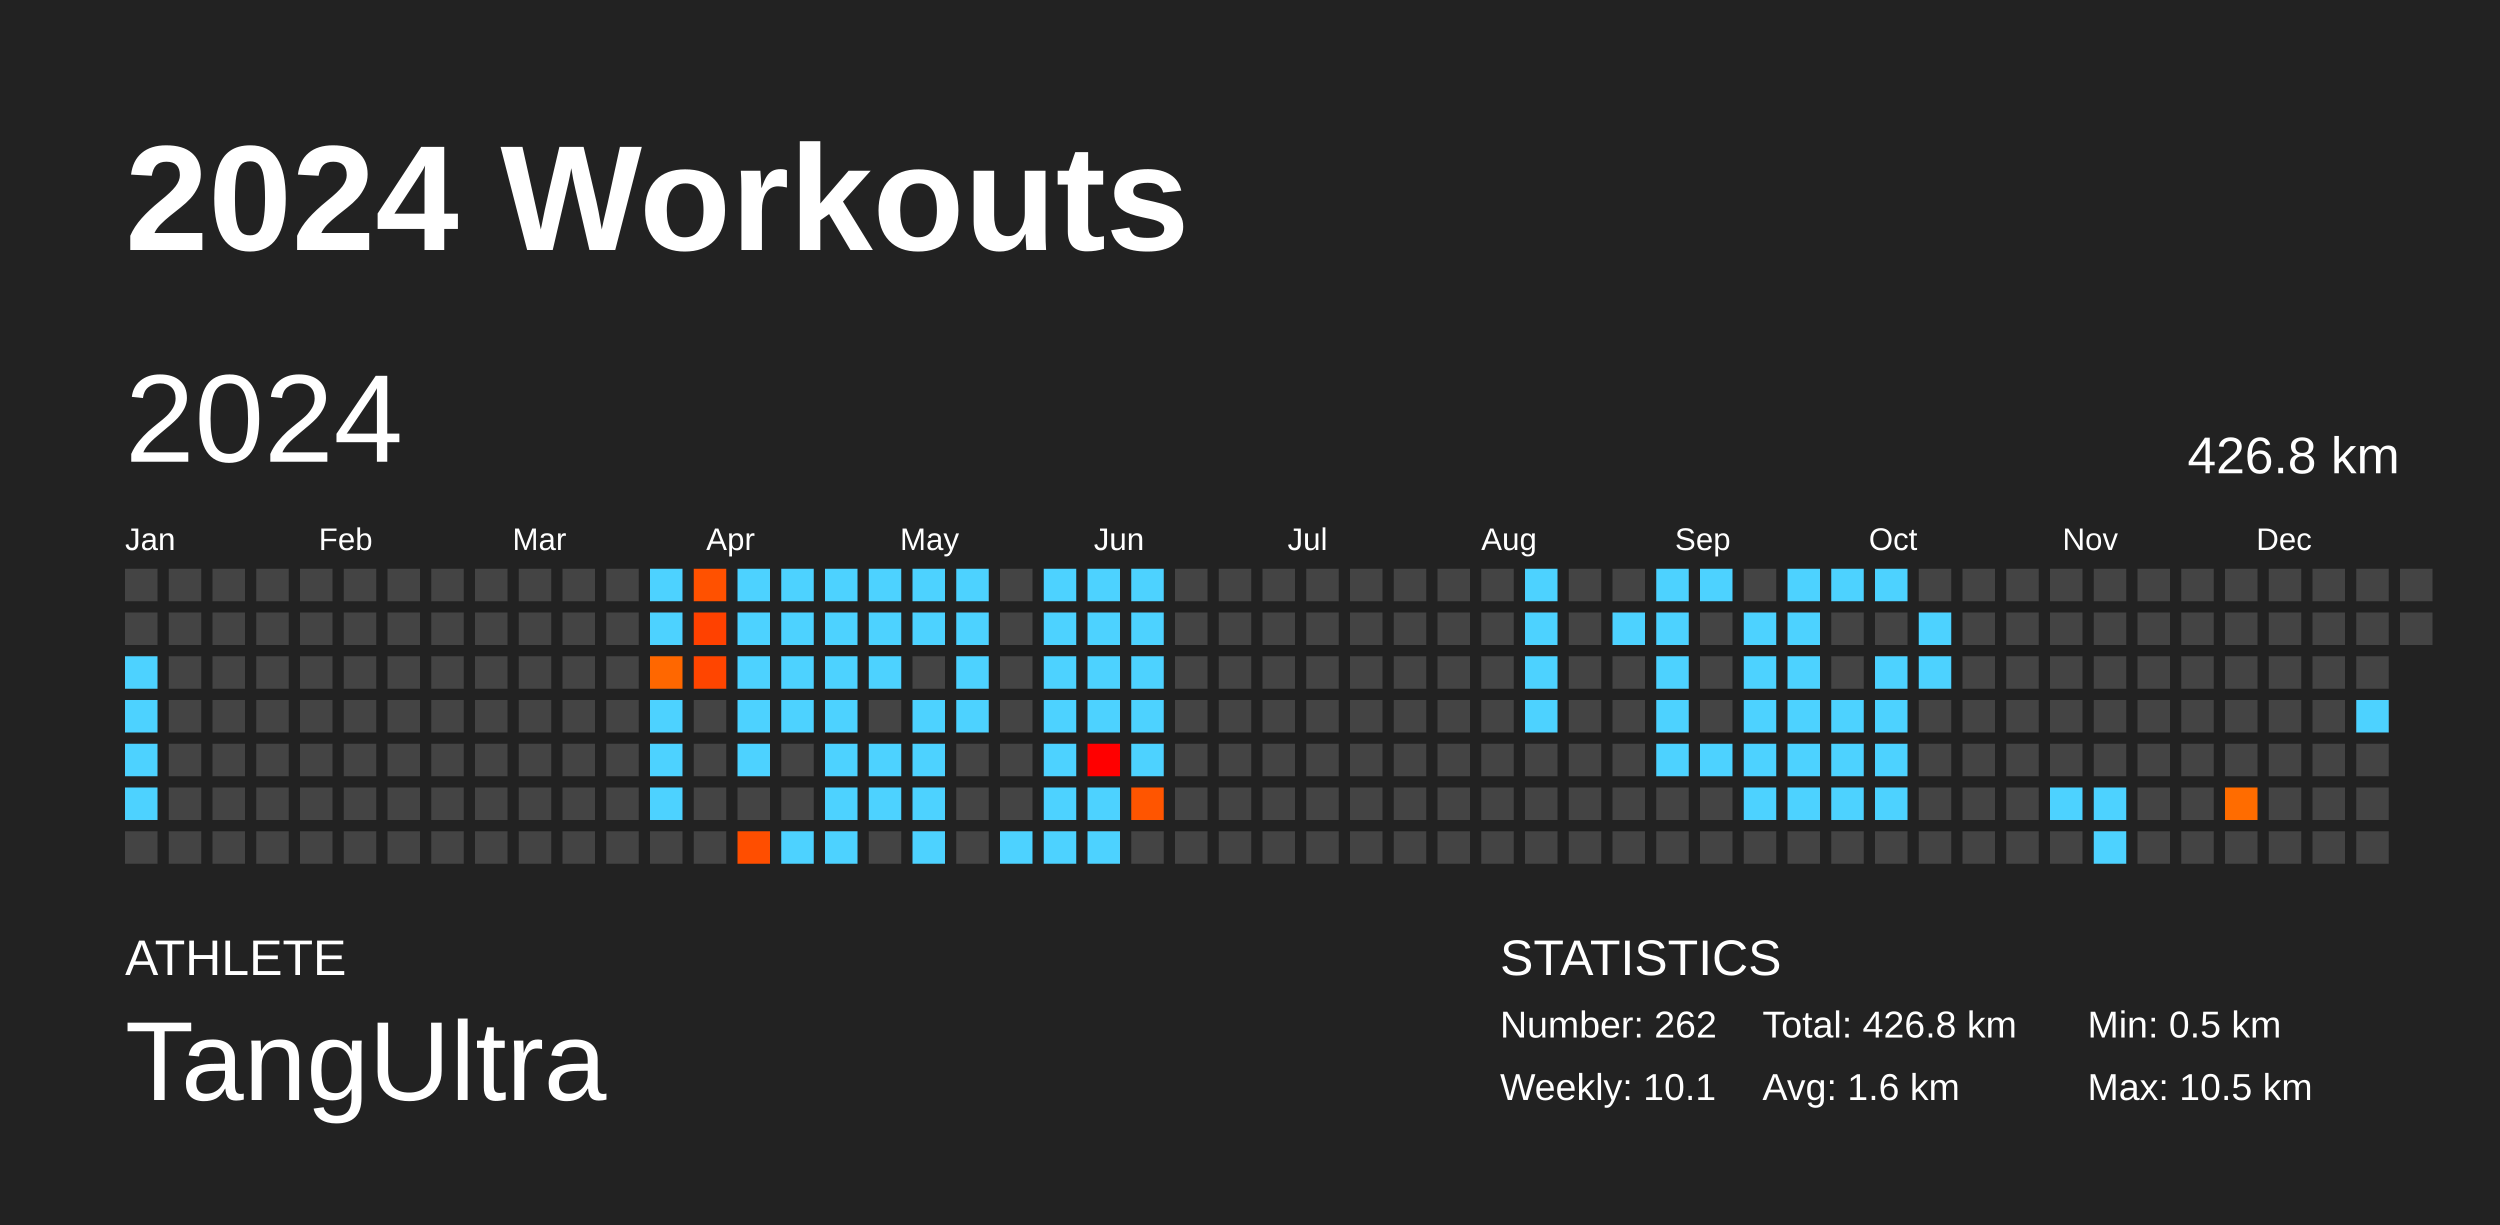
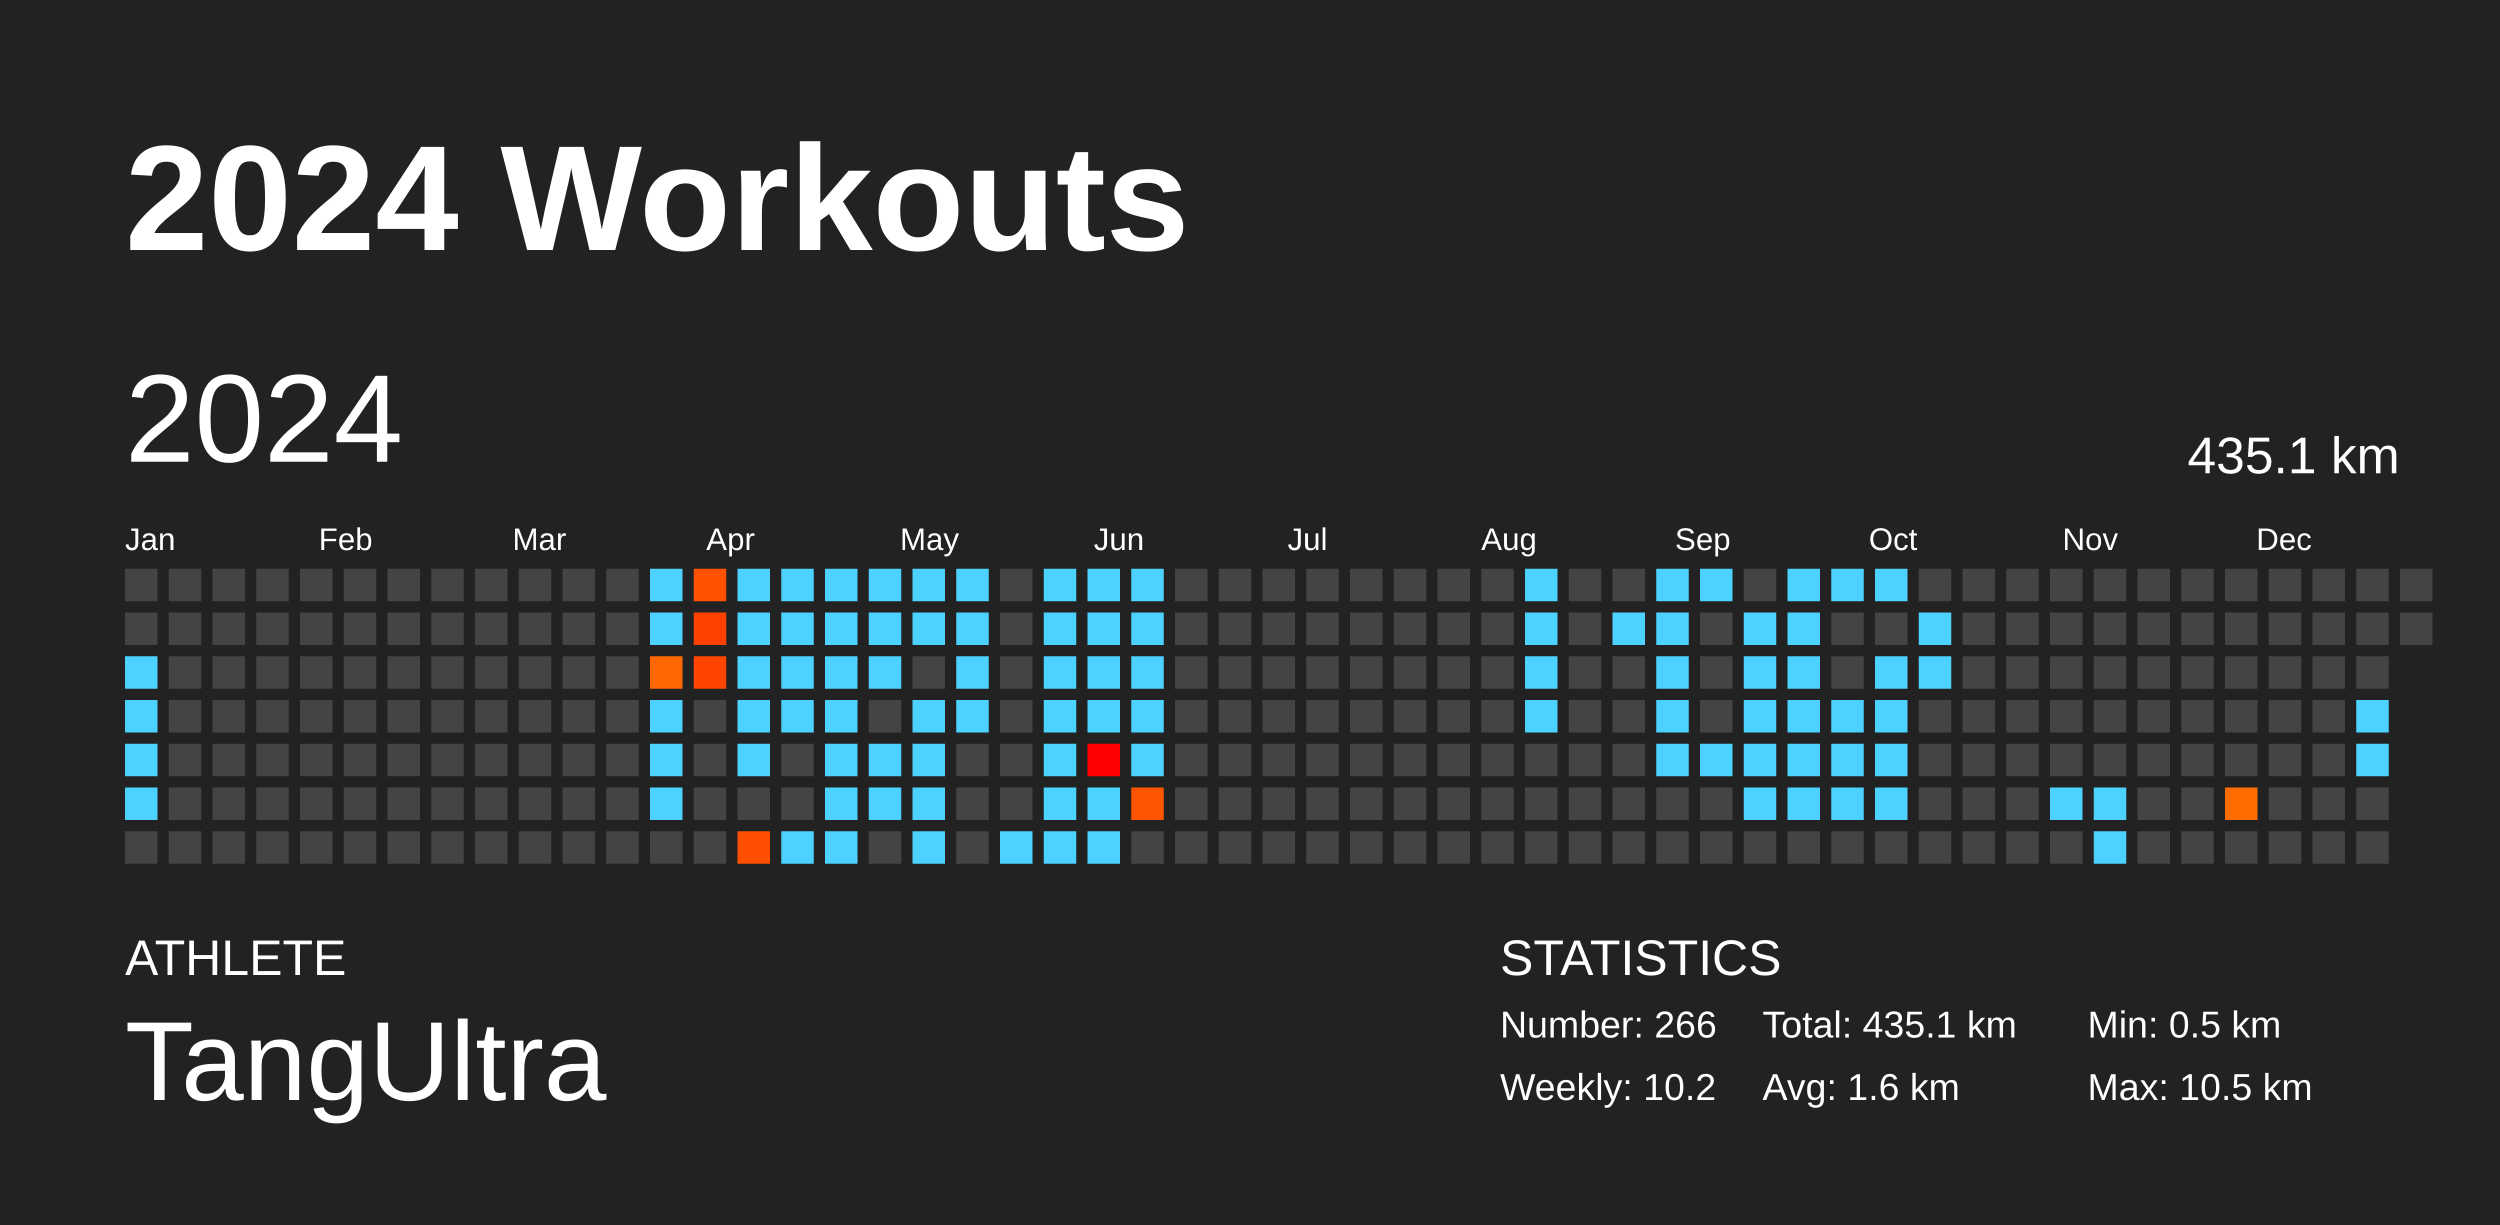
<svg xmlns="http://www.w3.org/2000/svg" baseProfile="full" height="98mm" version="1.1" viewBox="0,0,200,98" width="200mm">
  <defs />
  <rect fill="#222222" height="98" width="200" x="0" y="0" />
  <text fill="#FFFFFF" style="font-size:12px; font-family:Arial; font-weight:bold;" x="10" y="20">2024 Workouts</text>
  <text fill="#FFFFFF" style="font-size:4px; font-family:Arial" x="10" y="78">ATHLETE</text>
  <text fill="#FFFFFF" style="font-size:9px; font-family:Arial" x="10" y="88">TangUltra</text>
  <text fill="#FFFFFF" style="font-size:4px; font-family:Arial" x="120" y="78">STATISTICS</text>
-   <text fill="#FFFFFF" style="font-size:3px; font-family:Arial" x="120" y="83">Number: 262</text>
-   <text fill="#FFFFFF" style="font-size:3px; font-family:Arial" x="120" y="88">Weekly: 10.1</text>
-   <text fill="#FFFFFF" style="font-size:3px; font-family:Arial" x="141" y="83">Total: 426.8 km</text>
+   <text fill="#FFFFFF" style="font-size:3px; font-family:Arial" x="120" y="83">Number: 266</text>
+   <text fill="#FFFFFF" style="font-size:3px; font-family:Arial" x="120" y="88">Weekly: 10.2</text>
+   <text fill="#FFFFFF" style="font-size:3px; font-family:Arial" x="141" y="83">Total: 435.1 km</text>
  <text fill="#FFFFFF" style="font-size:3px; font-family:Arial" x="141" y="88">Avg: 1.6 km</text>
  <text fill="#FFFFFF" style="font-size:3px; font-family:Arial" x="167" y="83">Min: 0.5 km</text>
  <text fill="#FFFFFF" style="font-size:3px; font-family:Arial" x="167" y="88">Max: 10.5 km</text>
  <text dominant-baseline="hanging" fill="#FFFFFF" style="font-size:10.0px; font-family:Arial;" x="10" y="30">2024</text>
-   <text dominant-baseline="hanging" fill="#FFFFFF" style="font-size:4.125px; font-family:Arial;" x="175" y="35">426.8 km</text>
+   <text dominant-baseline="hanging" fill="#FFFFFF" style="font-size:4.125px; font-family:Arial;" x="175" y="35">435.1 km</text>
  <text fill="#FFFFFF" style="font-size:2.5px; font-family:Arial" x="10.0" y="44">Jan</text>
  <text fill="#FFFFFF" style="font-size:2.5px; font-family:Arial" x="25.5" y="44">Feb</text>
  <text fill="#FFFFFF" style="font-size:2.5px; font-family:Arial" x="41.0" y="44">Mar</text>
  <text fill="#FFFFFF" style="font-size:2.5px; font-family:Arial" x="56.5" y="44">Apr</text>
  <text fill="#FFFFFF" style="font-size:2.5px; font-family:Arial" x="72.0" y="44">May</text>
  <text fill="#FFFFFF" style="font-size:2.5px; font-family:Arial" x="87.5" y="44">Jun</text>
  <text fill="#FFFFFF" style="font-size:2.5px; font-family:Arial" x="103.0" y="44">Jul</text>
  <text fill="#FFFFFF" style="font-size:2.5px; font-family:Arial" x="118.5" y="44">Aug</text>
  <text fill="#FFFFFF" style="font-size:2.5px; font-family:Arial" x="134.0" y="44">Sep</text>
  <text fill="#FFFFFF" style="font-size:2.5px; font-family:Arial" x="149.5" y="44">Oct</text>
  <text fill="#FFFFFF" style="font-size:2.5px; font-family:Arial" x="165.0" y="44">Nov</text>
  <text fill="#FFFFFF" style="font-size:2.5px; font-family:Arial" x="180.5" y="44">Dec</text>
  <rect fill="#444444" height="2.6" width="2.6" x="10.0" y="45.5" />
  <rect fill="#444444" height="2.6" width="2.6" x="10.0" y="49.0" />
  <rect fill="#4dd2ff" height="2.6" width="2.6" x="10.0" y="52.5" />
  <rect fill="#4dd2ff" height="2.6" width="2.6" x="10.0" y="56.0" />
  <rect fill="#4dd2ff" height="2.6" width="2.6" x="10.0" y="59.5" />
  <rect fill="#4dd2ff" height="2.6" width="2.6" x="10.0" y="63.0" />
  <rect fill="#444444" height="2.6" width="2.6" x="10.0" y="66.5" />
  <rect fill="#444444" height="2.6" width="2.6" x="13.5" y="45.5" />
  <rect fill="#444444" height="2.6" width="2.6" x="13.5" y="49.0" />
  <rect fill="#444444" height="2.6" width="2.6" x="13.5" y="52.5" />
  <rect fill="#444444" height="2.6" width="2.6" x="13.5" y="56.0" />
  <rect fill="#444444" height="2.6" width="2.6" x="13.5" y="59.5" />
  <rect fill="#444444" height="2.6" width="2.6" x="13.5" y="63.0" />
  <rect fill="#444444" height="2.6" width="2.6" x="13.5" y="66.5" />
  <rect fill="#444444" height="2.6" width="2.6" x="17.0" y="45.5" />
  <rect fill="#444444" height="2.6" width="2.6" x="17.0" y="49.0" />
  <rect fill="#444444" height="2.6" width="2.6" x="17.0" y="52.5" />
  <rect fill="#444444" height="2.6" width="2.6" x="17.0" y="56.0" />
  <rect fill="#444444" height="2.6" width="2.6" x="17.0" y="59.5" />
  <rect fill="#444444" height="2.6" width="2.6" x="17.0" y="63.0" />
  <rect fill="#444444" height="2.6" width="2.6" x="17.0" y="66.5" />
  <rect fill="#444444" height="2.6" width="2.6" x="20.5" y="45.5" />
  <rect fill="#444444" height="2.6" width="2.6" x="20.5" y="49.0" />
  <rect fill="#444444" height="2.6" width="2.6" x="20.5" y="52.5" />
  <rect fill="#444444" height="2.6" width="2.6" x="20.5" y="56.0" />
  <rect fill="#444444" height="2.6" width="2.6" x="20.5" y="59.5" />
  <rect fill="#444444" height="2.6" width="2.6" x="20.5" y="63.0" />
  <rect fill="#444444" height="2.6" width="2.6" x="20.5" y="66.5" />
  <rect fill="#444444" height="2.6" width="2.6" x="24.0" y="45.5" />
  <rect fill="#444444" height="2.6" width="2.6" x="24.0" y="49.0" />
  <rect fill="#444444" height="2.6" width="2.6" x="24.0" y="52.5" />
  <rect fill="#444444" height="2.6" width="2.6" x="24.0" y="56.0" />
  <rect fill="#444444" height="2.6" width="2.6" x="24.0" y="59.5" />
  <rect fill="#444444" height="2.6" width="2.6" x="24.0" y="63.0" />
  <rect fill="#444444" height="2.6" width="2.6" x="24.0" y="66.5" />
  <rect fill="#444444" height="2.6" width="2.6" x="27.5" y="45.5" />
  <rect fill="#444444" height="2.6" width="2.6" x="27.5" y="49.0" />
  <rect fill="#444444" height="2.6" width="2.6" x="27.5" y="52.5" />
  <rect fill="#444444" height="2.6" width="2.6" x="27.5" y="56.0" />
  <rect fill="#444444" height="2.6" width="2.6" x="27.5" y="59.5" />
  <rect fill="#444444" height="2.6" width="2.6" x="27.5" y="63.0" />
  <rect fill="#444444" height="2.6" width="2.6" x="27.5" y="66.5" />
  <rect fill="#444444" height="2.6" width="2.6" x="31.0" y="45.5" />
  <rect fill="#444444" height="2.6" width="2.6" x="31.0" y="49.0" />
  <rect fill="#444444" height="2.6" width="2.6" x="31.0" y="52.5" />
  <rect fill="#444444" height="2.6" width="2.6" x="31.0" y="56.0" />
  <rect fill="#444444" height="2.6" width="2.6" x="31.0" y="59.5" />
  <rect fill="#444444" height="2.6" width="2.6" x="31.0" y="63.0" />
  <rect fill="#444444" height="2.6" width="2.6" x="31.0" y="66.5" />
  <rect fill="#444444" height="2.6" width="2.6" x="34.5" y="45.5" />
  <rect fill="#444444" height="2.6" width="2.6" x="34.5" y="49.0" />
  <rect fill="#444444" height="2.6" width="2.6" x="34.5" y="52.5" />
  <rect fill="#444444" height="2.6" width="2.6" x="34.5" y="56.0" />
  <rect fill="#444444" height="2.6" width="2.6" x="34.5" y="59.5" />
  <rect fill="#444444" height="2.6" width="2.6" x="34.5" y="63.0" />
  <rect fill="#444444" height="2.6" width="2.6" x="34.5" y="66.5" />
  <rect fill="#444444" height="2.6" width="2.6" x="38.0" y="45.5" />
  <rect fill="#444444" height="2.6" width="2.6" x="38.0" y="49.0" />
  <rect fill="#444444" height="2.6" width="2.6" x="38.0" y="52.5" />
  <rect fill="#444444" height="2.6" width="2.6" x="38.0" y="56.0" />
  <rect fill="#444444" height="2.6" width="2.6" x="38.0" y="59.5" />
  <rect fill="#444444" height="2.6" width="2.6" x="38.0" y="63.0" />
  <rect fill="#444444" height="2.6" width="2.6" x="38.0" y="66.5" />
  <rect fill="#444444" height="2.6" width="2.6" x="41.5" y="45.5" />
  <rect fill="#444444" height="2.6" width="2.6" x="41.5" y="49.0" />
  <rect fill="#444444" height="2.6" width="2.6" x="41.5" y="52.5" />
  <rect fill="#444444" height="2.6" width="2.6" x="41.5" y="56.0" />
  <rect fill="#444444" height="2.6" width="2.6" x="41.5" y="59.5" />
  <rect fill="#444444" height="2.6" width="2.6" x="41.5" y="63.0" />
  <rect fill="#444444" height="2.6" width="2.6" x="41.5" y="66.5" />
  <rect fill="#444444" height="2.6" width="2.6" x="45.0" y="45.5" />
  <rect fill="#444444" height="2.6" width="2.6" x="45.0" y="49.0" />
  <rect fill="#444444" height="2.6" width="2.6" x="45.0" y="52.5" />
  <rect fill="#444444" height="2.6" width="2.6" x="45.0" y="56.0" />
  <rect fill="#444444" height="2.6" width="2.6" x="45.0" y="59.5" />
  <rect fill="#444444" height="2.6" width="2.6" x="45.0" y="63.0" />
  <rect fill="#444444" height="2.6" width="2.6" x="45.0" y="66.5" />
  <rect fill="#444444" height="2.6" width="2.6" x="48.5" y="45.5" />
  <rect fill="#444444" height="2.6" width="2.6" x="48.5" y="49.0" />
  <rect fill="#444444" height="2.6" width="2.6" x="48.5" y="52.5" />
  <rect fill="#444444" height="2.6" width="2.6" x="48.5" y="56.0" />
  <rect fill="#444444" height="2.6" width="2.6" x="48.5" y="59.5" />
  <rect fill="#444444" height="2.6" width="2.6" x="48.5" y="63.0" />
  <rect fill="#444444" height="2.6" width="2.6" x="48.5" y="66.5" />
  <rect fill="#4dd2ff" height="2.6" width="2.6" x="52.0" y="45.5" />
  <rect fill="#4dd2ff" height="2.6" width="2.6" x="52.0" y="49.0" />
  <rect fill="#ff6700" height="2.6" width="2.6" x="52.0" y="52.5" />
  <rect fill="#4dd2ff" height="2.6" width="2.6" x="52.0" y="56.0" />
  <rect fill="#4dd2ff" height="2.6" width="2.6" x="52.0" y="59.5" />
  <rect fill="#4dd2ff" height="2.6" width="2.6" x="52.0" y="63.0" />
  <rect fill="#444444" height="2.6" width="2.6" x="52.0" y="66.5" />
  <rect fill="#ff5100" height="2.6" width="2.6" x="55.5" y="45.5" />
  <rect fill="#ff4100" height="2.6" width="2.6" x="55.5" y="49.0" />
  <rect fill="#ff4500" height="2.6" width="2.6" x="55.5" y="52.5" />
  <rect fill="#444444" height="2.6" width="2.6" x="55.5" y="56.0" />
  <rect fill="#444444" height="2.6" width="2.6" x="55.5" y="59.5" />
  <rect fill="#444444" height="2.6" width="2.6" x="55.5" y="63.0" />
  <rect fill="#444444" height="2.6" width="2.6" x="55.5" y="66.5" />
  <rect fill="#4dd2ff" height="2.6" width="2.6" x="59.0" y="45.5" />
  <rect fill="#4dd2ff" height="2.6" width="2.6" x="59.0" y="49.0" />
  <rect fill="#4dd2ff" height="2.6" width="2.6" x="59.0" y="52.5" />
  <rect fill="#4dd2ff" height="2.6" width="2.6" x="59.0" y="56.0" />
  <rect fill="#4dd2ff" height="2.6" width="2.6" x="59.0" y="59.5" />
  <rect fill="#444444" height="2.6" width="2.6" x="59.0" y="63.0" />
  <rect fill="#ff4e00" height="2.6" width="2.6" x="59.0" y="66.5" />
  <rect fill="#4dd2ff" height="2.6" width="2.6" x="62.5" y="45.5" />
  <rect fill="#4dd2ff" height="2.6" width="2.6" x="62.5" y="49.0" />
  <rect fill="#4dd2ff" height="2.6" width="2.6" x="62.5" y="52.5" />
  <rect fill="#4dd2ff" height="2.6" width="2.6" x="62.5" y="56.0" />
  <rect fill="#444444" height="2.6" width="2.6" x="62.5" y="59.5" />
  <rect fill="#444444" height="2.6" width="2.6" x="62.5" y="63.0" />
  <rect fill="#4dd2ff" height="2.6" width="2.6" x="62.5" y="66.5" />
  <rect fill="#4dd2ff" height="2.6" width="2.6" x="66.0" y="45.5" />
  <rect fill="#4dd2ff" height="2.6" width="2.6" x="66.0" y="49.0" />
  <rect fill="#4dd2ff" height="2.6" width="2.6" x="66.0" y="52.5" />
  <rect fill="#4dd2ff" height="2.6" width="2.6" x="66.0" y="56.0" />
  <rect fill="#4dd2ff" height="2.6" width="2.6" x="66.0" y="59.5" />
  <rect fill="#4dd2ff" height="2.6" width="2.6" x="66.0" y="63.0" />
  <rect fill="#4dd2ff" height="2.6" width="2.6" x="66.0" y="66.5" />
  <rect fill="#4dd2ff" height="2.6" width="2.6" x="69.5" y="45.5" />
  <rect fill="#4dd2ff" height="2.6" width="2.6" x="69.5" y="49.0" />
  <rect fill="#4dd2ff" height="2.6" width="2.6" x="69.5" y="52.5" />
  <rect fill="#444444" height="2.6" width="2.6" x="69.5" y="56.0" />
  <rect fill="#4dd2ff" height="2.6" width="2.6" x="69.5" y="59.5" />
  <rect fill="#4dd2ff" height="2.6" width="2.6" x="69.5" y="63.0" />
  <rect fill="#444444" height="2.6" width="2.6" x="69.5" y="66.5" />
  <rect fill="#4dd2ff" height="2.6" width="2.6" x="73.0" y="45.5" />
  <rect fill="#4dd2ff" height="2.6" width="2.6" x="73.0" y="49.0" />
  <rect fill="#444444" height="2.6" width="2.6" x="73.0" y="52.5" />
  <rect fill="#4dd2ff" height="2.6" width="2.6" x="73.0" y="56.0" />
  <rect fill="#4dd2ff" height="2.6" width="2.6" x="73.0" y="59.5" />
  <rect fill="#4dd2ff" height="2.6" width="2.6" x="73.0" y="63.0" />
  <rect fill="#4dd2ff" height="2.6" width="2.6" x="73.0" y="66.5" />
  <rect fill="#4dd2ff" height="2.6" width="2.6" x="76.5" y="45.5" />
  <rect fill="#4dd2ff" height="2.6" width="2.6" x="76.5" y="49.0" />
  <rect fill="#4dd2ff" height="2.6" width="2.6" x="76.5" y="52.5" />
  <rect fill="#4dd2ff" height="2.6" width="2.6" x="76.5" y="56.0" />
  <rect fill="#444444" height="2.6" width="2.6" x="76.5" y="59.5" />
  <rect fill="#444444" height="2.6" width="2.6" x="76.5" y="63.0" />
  <rect fill="#444444" height="2.6" width="2.6" x="76.5" y="66.5" />
  <rect fill="#444444" height="2.6" width="2.6" x="80.0" y="45.5" />
  <rect fill="#444444" height="2.6" width="2.6" x="80.0" y="49.0" />
  <rect fill="#444444" height="2.6" width="2.6" x="80.0" y="52.5" />
  <rect fill="#444444" height="2.6" width="2.6" x="80.0" y="56.0" />
  <rect fill="#444444" height="2.6" width="2.6" x="80.0" y="59.5" />
  <rect fill="#444444" height="2.6" width="2.6" x="80.0" y="63.0" />
  <rect fill="#4dd2ff" height="2.6" width="2.6" x="80.0" y="66.5" />
  <rect fill="#4dd2ff" height="2.6" width="2.6" x="83.5" y="45.5" />
  <rect fill="#4dd2ff" height="2.6" width="2.6" x="83.5" y="49.0" />
  <rect fill="#4dd2ff" height="2.6" width="2.6" x="83.5" y="52.5" />
  <rect fill="#4dd2ff" height="2.6" width="2.6" x="83.5" y="56.0" />
  <rect fill="#4dd2ff" height="2.6" width="2.6" x="83.5" y="59.5" />
  <rect fill="#4dd2ff" height="2.6" width="2.6" x="83.5" y="63.0" />
  <rect fill="#4dd2ff" height="2.6" width="2.6" x="83.5" y="66.5" />
  <rect fill="#4dd2ff" height="2.6" width="2.6" x="87.0" y="45.5" />
  <rect fill="#4dd2ff" height="2.6" width="2.6" x="87.0" y="49.0" />
  <rect fill="#4dd2ff" height="2.6" width="2.6" x="87.0" y="52.5" />
  <rect fill="#4dd2ff" height="2.6" width="2.6" x="87.0" y="56.0" />
  <rect fill="#ff0000" height="2.6" width="2.6" x="87.0" y="59.5" />
  <rect fill="#4dd2ff" height="2.6" width="2.6" x="87.0" y="63.0" />
  <rect fill="#4dd2ff" height="2.6" width="2.6" x="87.0" y="66.5" />
  <rect fill="#4dd2ff" height="2.6" width="2.6" x="90.5" y="45.5" />
  <rect fill="#4dd2ff" height="2.6" width="2.6" x="90.5" y="49.0" />
  <rect fill="#4dd2ff" height="2.6" width="2.6" x="90.5" y="52.5" />
  <rect fill="#4dd2ff" height="2.6" width="2.6" x="90.5" y="56.0" />
  <rect fill="#4dd2ff" height="2.6" width="2.6" x="90.5" y="59.5" />
  <rect fill="#ff5500" height="2.6" width="2.6" x="90.5" y="63.0" />
  <rect fill="#444444" height="2.6" width="2.6" x="90.5" y="66.5" />
  <rect fill="#444444" height="2.6" width="2.6" x="94.0" y="45.5" />
  <rect fill="#444444" height="2.6" width="2.6" x="94.0" y="49.0" />
  <rect fill="#444444" height="2.6" width="2.6" x="94.0" y="52.5" />
  <rect fill="#444444" height="2.6" width="2.6" x="94.0" y="56.0" />
  <rect fill="#444444" height="2.6" width="2.6" x="94.0" y="59.5" />
  <rect fill="#444444" height="2.6" width="2.6" x="94.0" y="63.0" />
  <rect fill="#444444" height="2.6" width="2.6" x="94.0" y="66.5" />
  <rect fill="#444444" height="2.6" width="2.6" x="97.5" y="45.5" />
  <rect fill="#444444" height="2.6" width="2.6" x="97.5" y="49.0" />
  <rect fill="#444444" height="2.6" width="2.6" x="97.5" y="52.5" />
  <rect fill="#444444" height="2.6" width="2.6" x="97.5" y="56.0" />
  <rect fill="#444444" height="2.6" width="2.6" x="97.5" y="59.5" />
  <rect fill="#444444" height="2.6" width="2.6" x="97.5" y="63.0" />
  <rect fill="#444444" height="2.6" width="2.6" x="97.5" y="66.5" />
  <rect fill="#444444" height="2.6" width="2.6" x="101.0" y="45.5" />
  <rect fill="#444444" height="2.6" width="2.6" x="101.0" y="49.0" />
  <rect fill="#444444" height="2.6" width="2.6" x="101.0" y="52.5" />
  <rect fill="#444444" height="2.6" width="2.6" x="101.0" y="56.0" />
  <rect fill="#444444" height="2.6" width="2.6" x="101.0" y="59.5" />
  <rect fill="#444444" height="2.6" width="2.6" x="101.0" y="63.0" />
  <rect fill="#444444" height="2.6" width="2.6" x="101.0" y="66.5" />
  <rect fill="#444444" height="2.6" width="2.6" x="104.5" y="45.5" />
  <rect fill="#444444" height="2.6" width="2.6" x="104.5" y="49.0" />
  <rect fill="#444444" height="2.6" width="2.6" x="104.5" y="52.5" />
  <rect fill="#444444" height="2.6" width="2.6" x="104.5" y="56.0" />
  <rect fill="#444444" height="2.6" width="2.6" x="104.5" y="59.5" />
  <rect fill="#444444" height="2.6" width="2.6" x="104.5" y="63.0" />
  <rect fill="#444444" height="2.6" width="2.6" x="104.5" y="66.5" />
  <rect fill="#444444" height="2.6" width="2.6" x="108.0" y="45.5" />
  <rect fill="#444444" height="2.6" width="2.6" x="108.0" y="49.0" />
  <rect fill="#444444" height="2.6" width="2.6" x="108.0" y="52.5" />
  <rect fill="#444444" height="2.6" width="2.6" x="108.0" y="56.0" />
  <rect fill="#444444" height="2.6" width="2.6" x="108.0" y="59.5" />
  <rect fill="#444444" height="2.6" width="2.6" x="108.0" y="63.0" />
  <rect fill="#444444" height="2.6" width="2.6" x="108.0" y="66.5" />
  <rect fill="#444444" height="2.6" width="2.6" x="111.5" y="45.5" />
  <rect fill="#444444" height="2.6" width="2.6" x="111.5" y="49.0" />
  <rect fill="#444444" height="2.6" width="2.6" x="111.5" y="52.5" />
  <rect fill="#444444" height="2.6" width="2.6" x="111.5" y="56.0" />
  <rect fill="#444444" height="2.6" width="2.6" x="111.5" y="59.5" />
  <rect fill="#444444" height="2.6" width="2.6" x="111.5" y="63.0" />
  <rect fill="#444444" height="2.6" width="2.6" x="111.5" y="66.5" />
  <rect fill="#444444" height="2.6" width="2.6" x="115.0" y="45.5" />
  <rect fill="#444444" height="2.6" width="2.6" x="115.0" y="49.0" />
  <rect fill="#444444" height="2.6" width="2.6" x="115.0" y="52.5" />
  <rect fill="#444444" height="2.6" width="2.6" x="115.0" y="56.0" />
  <rect fill="#444444" height="2.6" width="2.6" x="115.0" y="59.5" />
  <rect fill="#444444" height="2.6" width="2.6" x="115.0" y="63.0" />
  <rect fill="#444444" height="2.6" width="2.6" x="115.0" y="66.5" />
  <rect fill="#444444" height="2.6" width="2.6" x="118.5" y="45.5" />
  <rect fill="#444444" height="2.6" width="2.6" x="118.5" y="49.0" />
  <rect fill="#444444" height="2.6" width="2.6" x="118.5" y="52.5" />
  <rect fill="#444444" height="2.6" width="2.6" x="118.5" y="56.0" />
  <rect fill="#444444" height="2.6" width="2.6" x="118.5" y="59.5" />
  <rect fill="#444444" height="2.6" width="2.6" x="118.5" y="63.0" />
  <rect fill="#444444" height="2.6" width="2.6" x="118.5" y="66.5" />
  <rect fill="#4dd2ff" height="2.6" width="2.6" x="122.0" y="45.5" />
  <rect fill="#4dd2ff" height="2.6" width="2.6" x="122.0" y="49.0" />
  <rect fill="#4dd2ff" height="2.6" width="2.6" x="122.0" y="52.5" />
  <rect fill="#4dd2ff" height="2.6" width="2.6" x="122.0" y="56.0" />
  <rect fill="#444444" height="2.6" width="2.6" x="122.0" y="59.5" />
  <rect fill="#444444" height="2.6" width="2.6" x="122.0" y="63.0" />
  <rect fill="#444444" height="2.6" width="2.6" x="122.0" y="66.5" />
  <rect fill="#444444" height="2.6" width="2.6" x="125.5" y="45.5" />
  <rect fill="#444444" height="2.6" width="2.6" x="125.5" y="49.0" />
  <rect fill="#444444" height="2.6" width="2.6" x="125.5" y="52.5" />
  <rect fill="#444444" height="2.6" width="2.6" x="125.5" y="56.0" />
  <rect fill="#444444" height="2.6" width="2.6" x="125.5" y="59.5" />
  <rect fill="#444444" height="2.6" width="2.6" x="125.5" y="63.0" />
  <rect fill="#444444" height="2.6" width="2.6" x="125.5" y="66.5" />
  <rect fill="#444444" height="2.6" width="2.6" x="129.0" y="45.5" />
  <rect fill="#4dd2ff" height="2.6" width="2.6" x="129.0" y="49.0" />
  <rect fill="#444444" height="2.6" width="2.6" x="129.0" y="52.5" />
  <rect fill="#444444" height="2.6" width="2.6" x="129.0" y="56.0" />
  <rect fill="#444444" height="2.6" width="2.6" x="129.0" y="59.5" />
  <rect fill="#444444" height="2.6" width="2.6" x="129.0" y="63.0" />
  <rect fill="#444444" height="2.6" width="2.6" x="129.0" y="66.5" />
  <rect fill="#4dd2ff" height="2.6" width="2.6" x="132.5" y="45.5" />
  <rect fill="#4dd2ff" height="2.6" width="2.6" x="132.5" y="49.0" />
  <rect fill="#4dd2ff" height="2.6" width="2.6" x="132.5" y="52.5" />
  <rect fill="#4dd2ff" height="2.6" width="2.6" x="132.5" y="56.0" />
  <rect fill="#4dd2ff" height="2.6" width="2.6" x="132.5" y="59.5" />
  <rect fill="#444444" height="2.6" width="2.6" x="132.5" y="63.0" />
  <rect fill="#444444" height="2.6" width="2.6" x="132.5" y="66.5" />
  <rect fill="#4dd2ff" height="2.6" width="2.6" x="136.0" y="45.5" />
  <rect fill="#444444" height="2.6" width="2.6" x="136.0" y="49.0" />
  <rect fill="#444444" height="2.6" width="2.6" x="136.0" y="52.5" />
  <rect fill="#444444" height="2.6" width="2.6" x="136.0" y="56.0" />
  <rect fill="#4dd2ff" height="2.6" width="2.6" x="136.0" y="59.5" />
  <rect fill="#444444" height="2.6" width="2.6" x="136.0" y="63.0" />
  <rect fill="#444444" height="2.6" width="2.6" x="136.0" y="66.5" />
  <rect fill="#444444" height="2.6" width="2.6" x="139.5" y="45.5" />
  <rect fill="#4dd2ff" height="2.6" width="2.6" x="139.5" y="49.0" />
  <rect fill="#4dd2ff" height="2.6" width="2.6" x="139.5" y="52.5" />
  <rect fill="#4dd2ff" height="2.6" width="2.6" x="139.5" y="56.0" />
  <rect fill="#4dd2ff" height="2.6" width="2.6" x="139.5" y="59.5" />
  <rect fill="#4dd2ff" height="2.6" width="2.6" x="139.5" y="63.0" />
  <rect fill="#444444" height="2.6" width="2.6" x="139.5" y="66.5" />
  <rect fill="#4dd2ff" height="2.6" width="2.6" x="143.0" y="45.5" />
  <rect fill="#4dd2ff" height="2.6" width="2.6" x="143.0" y="49.0" />
  <rect fill="#4dd2ff" height="2.6" width="2.6" x="143.0" y="52.5" />
  <rect fill="#4dd2ff" height="2.6" width="2.6" x="143.0" y="56.0" />
  <rect fill="#4dd2ff" height="2.6" width="2.6" x="143.0" y="59.5" />
  <rect fill="#4dd2ff" height="2.6" width="2.6" x="143.0" y="63.0" />
  <rect fill="#444444" height="2.6" width="2.6" x="143.0" y="66.5" />
  <rect fill="#4dd2ff" height="2.6" width="2.6" x="146.5" y="45.5" />
  <rect fill="#444444" height="2.6" width="2.6" x="146.5" y="49.0" />
  <rect fill="#444444" height="2.6" width="2.6" x="146.5" y="52.5" />
  <rect fill="#4dd2ff" height="2.6" width="2.6" x="146.5" y="56.0" />
  <rect fill="#4dd2ff" height="2.6" width="2.6" x="146.5" y="59.5" />
  <rect fill="#4dd2ff" height="2.6" width="2.6" x="146.5" y="63.0" />
  <rect fill="#444444" height="2.6" width="2.6" x="146.5" y="66.5" />
  <rect fill="#4dd2ff" height="2.6" width="2.6" x="150.0" y="45.5" />
  <rect fill="#444444" height="2.6" width="2.6" x="150.0" y="49.0" />
  <rect fill="#4dd2ff" height="2.6" width="2.6" x="150.0" y="52.5" />
  <rect fill="#4dd2ff" height="2.6" width="2.6" x="150.0" y="56.0" />
  <rect fill="#4dd2ff" height="2.6" width="2.6" x="150.0" y="59.5" />
  <rect fill="#4dd2ff" height="2.6" width="2.6" x="150.0" y="63.0" />
  <rect fill="#444444" height="2.6" width="2.6" x="150.0" y="66.5" />
  <rect fill="#444444" height="2.6" width="2.6" x="153.5" y="45.5" />
  <rect fill="#4dd2ff" height="2.6" width="2.6" x="153.5" y="49.0" />
  <rect fill="#4dd2ff" height="2.6" width="2.6" x="153.5" y="52.5" />
  <rect fill="#444444" height="2.6" width="2.6" x="153.5" y="56.0" />
  <rect fill="#444444" height="2.6" width="2.6" x="153.5" y="59.5" />
  <rect fill="#444444" height="2.6" width="2.6" x="153.5" y="63.0" />
  <rect fill="#444444" height="2.6" width="2.6" x="153.5" y="66.5" />
  <rect fill="#444444" height="2.6" width="2.6" x="157.0" y="45.5" />
  <rect fill="#444444" height="2.6" width="2.6" x="157.0" y="49.0" />
  <rect fill="#444444" height="2.6" width="2.6" x="157.0" y="52.5" />
  <rect fill="#444444" height="2.6" width="2.6" x="157.0" y="56.0" />
  <rect fill="#444444" height="2.6" width="2.6" x="157.0" y="59.5" />
  <rect fill="#444444" height="2.6" width="2.6" x="157.0" y="63.0" />
  <rect fill="#444444" height="2.6" width="2.6" x="157.0" y="66.5" />
  <rect fill="#444444" height="2.6" width="2.6" x="160.5" y="45.5" />
  <rect fill="#444444" height="2.6" width="2.6" x="160.5" y="49.0" />
  <rect fill="#444444" height="2.6" width="2.6" x="160.5" y="52.5" />
  <rect fill="#444444" height="2.6" width="2.6" x="160.5" y="56.0" />
  <rect fill="#444444" height="2.6" width="2.6" x="160.5" y="59.5" />
  <rect fill="#444444" height="2.6" width="2.6" x="160.5" y="63.0" />
  <rect fill="#444444" height="2.6" width="2.6" x="160.5" y="66.5" />
  <rect fill="#444444" height="2.6" width="2.6" x="164.0" y="45.5" />
  <rect fill="#444444" height="2.6" width="2.6" x="164.0" y="49.0" />
  <rect fill="#444444" height="2.6" width="2.6" x="164.0" y="52.5" />
  <rect fill="#444444" height="2.6" width="2.6" x="164.0" y="56.0" />
  <rect fill="#444444" height="2.6" width="2.6" x="164.0" y="59.5" />
  <rect fill="#4dd2ff" height="2.6" width="2.6" x="164.0" y="63.0" />
  <rect fill="#444444" height="2.6" width="2.6" x="164.0" y="66.5" />
  <rect fill="#444444" height="2.6" width="2.6" x="167.5" y="45.5" />
  <rect fill="#444444" height="2.6" width="2.6" x="167.5" y="49.0" />
  <rect fill="#444444" height="2.6" width="2.6" x="167.5" y="52.5" />
  <rect fill="#444444" height="2.6" width="2.6" x="167.5" y="56.0" />
  <rect fill="#444444" height="2.6" width="2.6" x="167.5" y="59.5" />
  <rect fill="#4dd2ff" height="2.6" width="2.6" x="167.5" y="63.0" />
  <rect fill="#4dd2ff" height="2.6" width="2.6" x="167.5" y="66.5" />
  <rect fill="#444444" height="2.6" width="2.6" x="171.0" y="45.5" />
  <rect fill="#444444" height="2.6" width="2.6" x="171.0" y="49.0" />
  <rect fill="#444444" height="2.6" width="2.6" x="171.0" y="52.5" />
  <rect fill="#444444" height="2.6" width="2.6" x="171.0" y="56.0" />
  <rect fill="#444444" height="2.6" width="2.6" x="171.0" y="59.5" />
  <rect fill="#444444" height="2.6" width="2.6" x="171.0" y="63.0" />
  <rect fill="#444444" height="2.6" width="2.6" x="171.0" y="66.5" />
  <rect fill="#444444" height="2.6" width="2.6" x="174.5" y="45.5" />
  <rect fill="#444444" height="2.6" width="2.6" x="174.5" y="49.0" />
  <rect fill="#444444" height="2.6" width="2.6" x="174.5" y="52.5" />
  <rect fill="#444444" height="2.6" width="2.6" x="174.5" y="56.0" />
  <rect fill="#444444" height="2.6" width="2.6" x="174.5" y="59.5" />
  <rect fill="#444444" height="2.6" width="2.6" x="174.5" y="63.0" />
  <rect fill="#444444" height="2.6" width="2.6" x="174.5" y="66.5" />
  <rect fill="#444444" height="2.6" width="2.6" x="178.0" y="45.5" />
  <rect fill="#444444" height="2.6" width="2.6" x="178.0" y="49.0" />
  <rect fill="#444444" height="2.6" width="2.6" x="178.0" y="52.5" />
  <rect fill="#444444" height="2.6" width="2.6" x="178.0" y="56.0" />
  <rect fill="#444444" height="2.6" width="2.6" x="178.0" y="59.5" />
  <rect fill="#ff6c00" height="2.6" width="2.6" x="178.0" y="63.0" />
  <rect fill="#444444" height="2.6" width="2.6" x="178.0" y="66.5" />
  <rect fill="#444444" height="2.6" width="2.6" x="181.5" y="45.5" />
  <rect fill="#444444" height="2.6" width="2.6" x="181.5" y="49.0" />
  <rect fill="#444444" height="2.6" width="2.6" x="181.5" y="52.5" />
  <rect fill="#444444" height="2.6" width="2.6" x="181.5" y="56.0" />
  <rect fill="#444444" height="2.6" width="2.6" x="181.5" y="59.5" />
  <rect fill="#444444" height="2.6" width="2.6" x="181.5" y="63.0" />
  <rect fill="#444444" height="2.6" width="2.6" x="181.5" y="66.5" />
  <rect fill="#444444" height="2.6" width="2.6" x="185.0" y="45.5" />
  <rect fill="#444444" height="2.6" width="2.6" x="185.0" y="49.0" />
  <rect fill="#444444" height="2.6" width="2.6" x="185.0" y="52.5" />
  <rect fill="#444444" height="2.6" width="2.6" x="185.0" y="56.0" />
  <rect fill="#444444" height="2.6" width="2.6" x="185.0" y="59.5" />
  <rect fill="#444444" height="2.6" width="2.6" x="185.0" y="63.0" />
  <rect fill="#444444" height="2.6" width="2.6" x="185.0" y="66.5" />
  <rect fill="#444444" height="2.6" width="2.6" x="188.5" y="45.5" />
  <rect fill="#444444" height="2.6" width="2.6" x="188.5" y="49.0" />
  <rect fill="#444444" height="2.6" width="2.6" x="188.5" y="52.5" />
  <rect fill="#4dd2ff" height="2.6" width="2.6" x="188.5" y="56.0" />
-   <rect fill="#444444" height="2.6" width="2.6" x="188.5" y="59.5" />
+   <rect fill="#4dd2ff" height="2.6" width="2.6" x="188.5" y="59.5" />
  <rect fill="#444444" height="2.6" width="2.6" x="188.5" y="63.0" />
  <rect fill="#444444" height="2.6" width="2.6" x="188.5" y="66.5" />
  <rect fill="#444444" height="2.6" width="2.6" x="192.0" y="45.5" />
  <rect fill="#444444" height="2.6" width="2.6" x="192.0" y="49.0" />
</svg>
